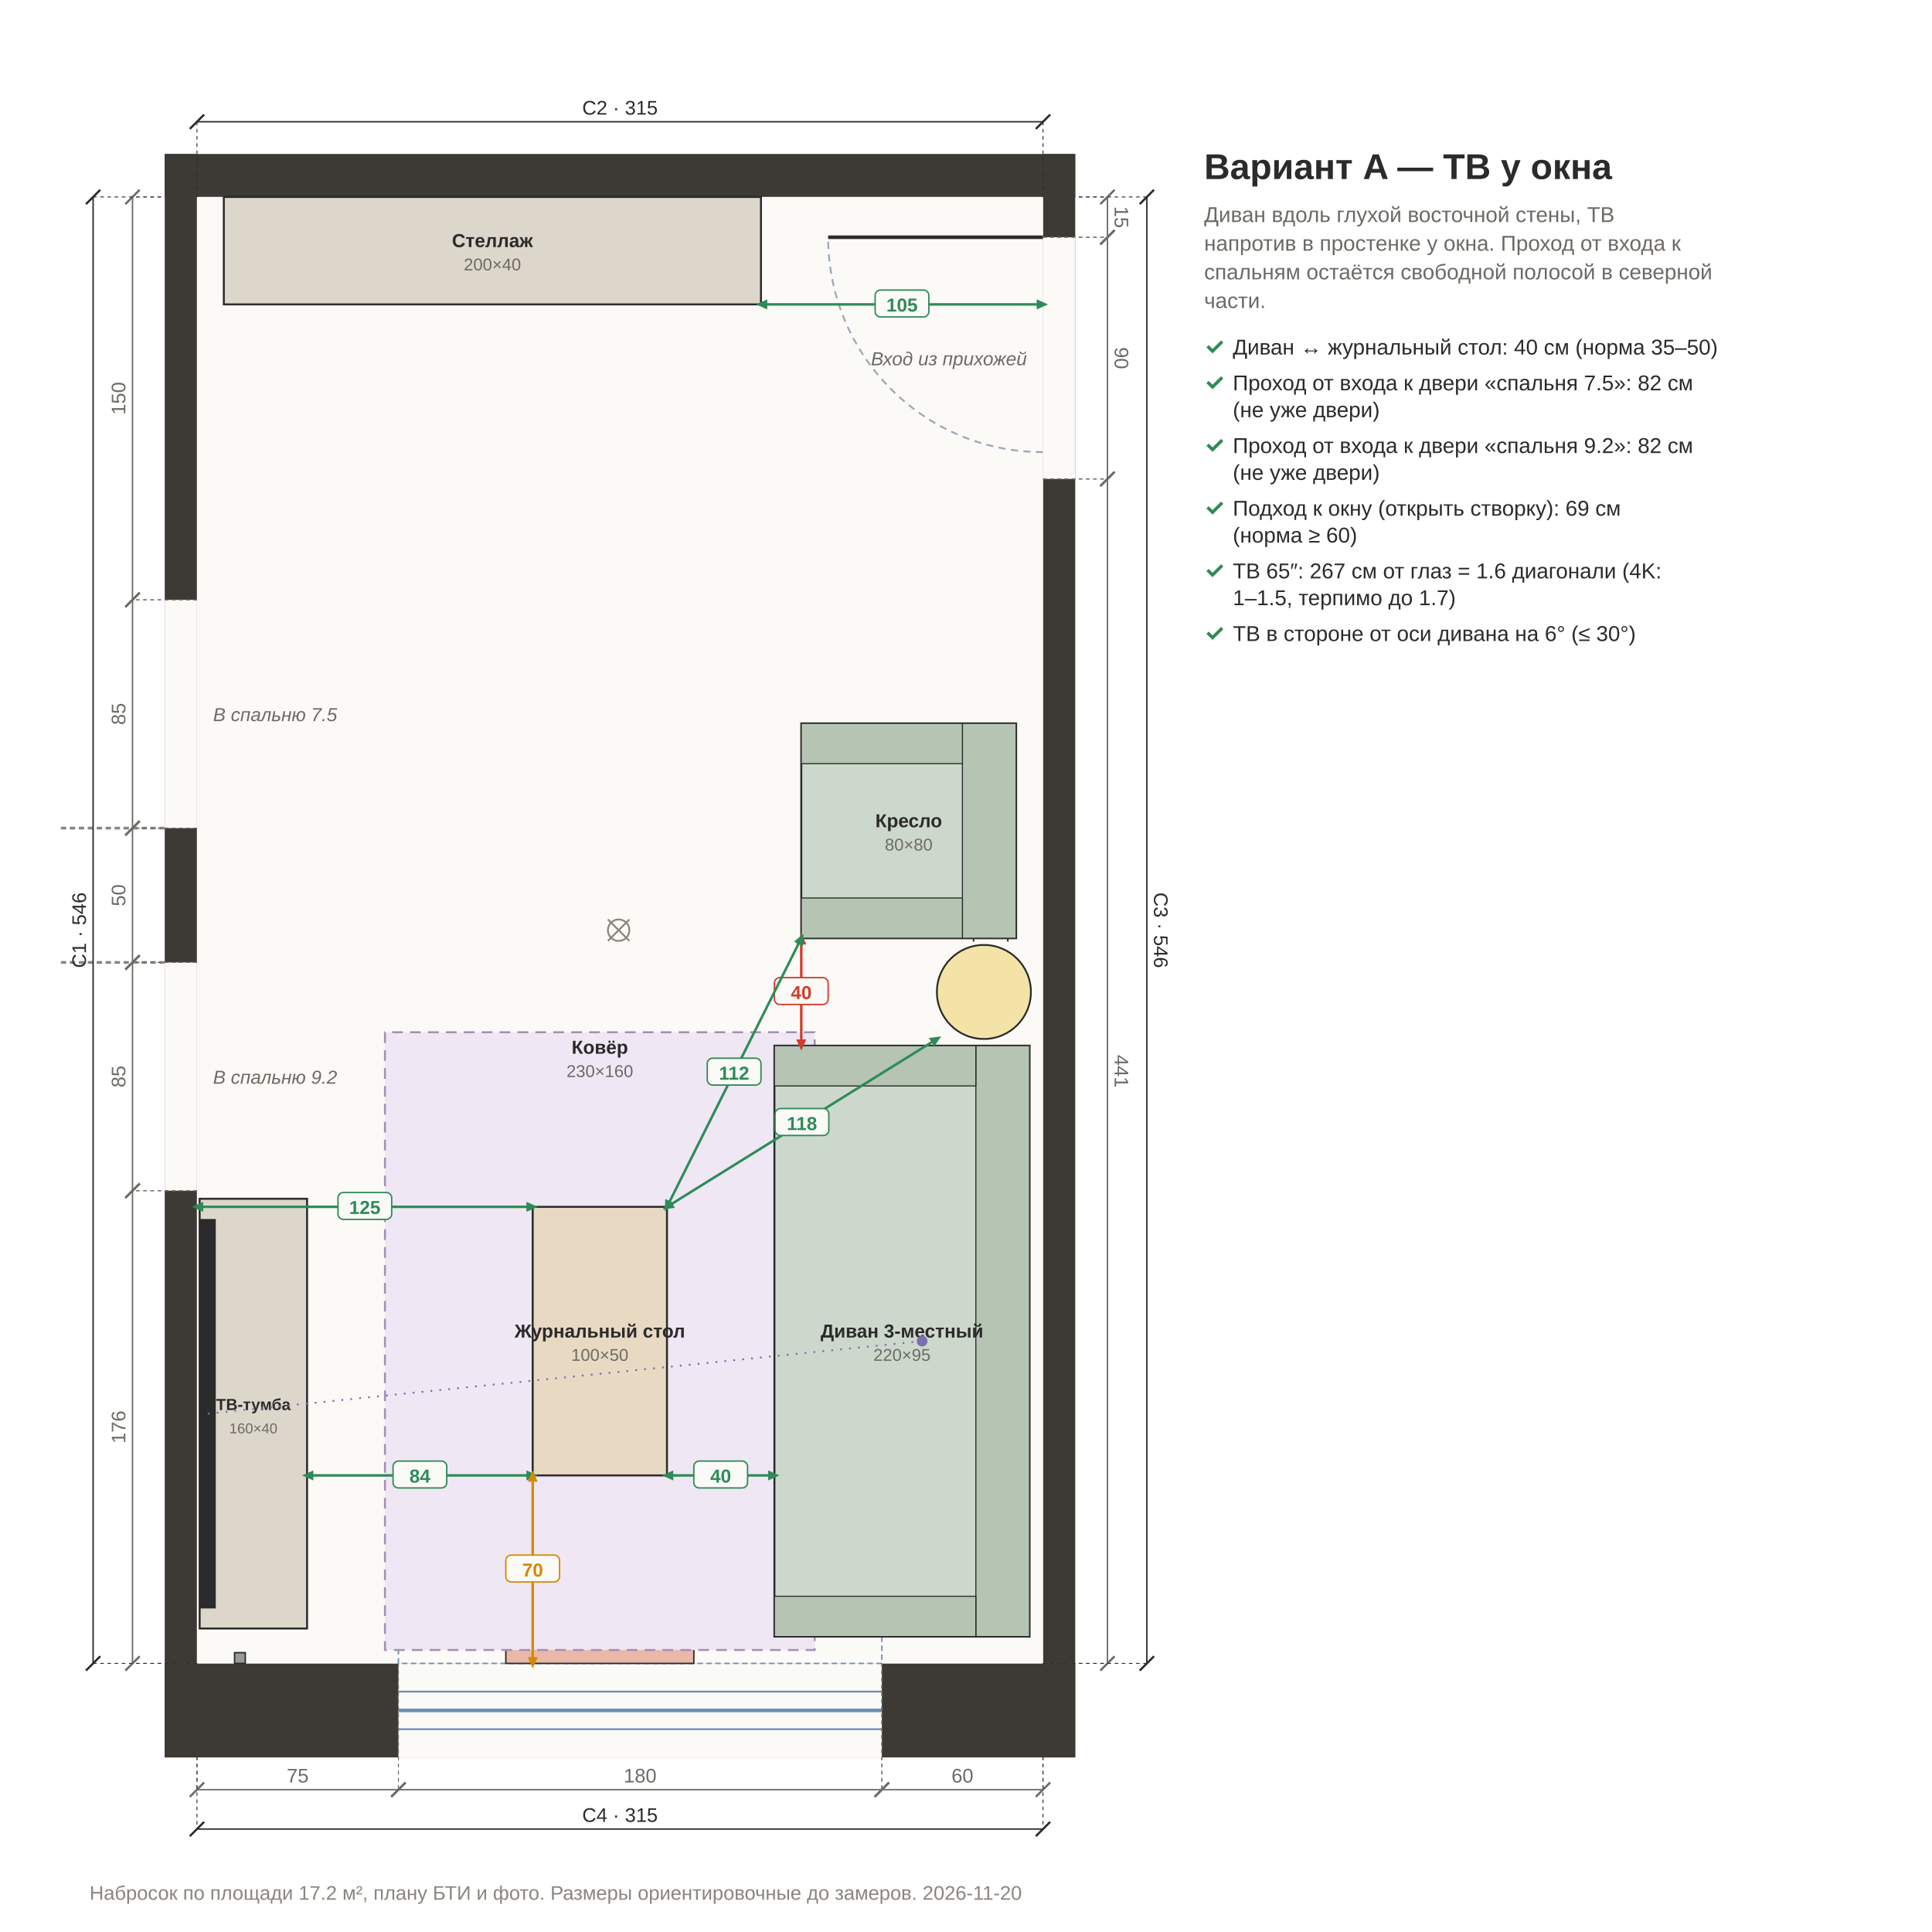
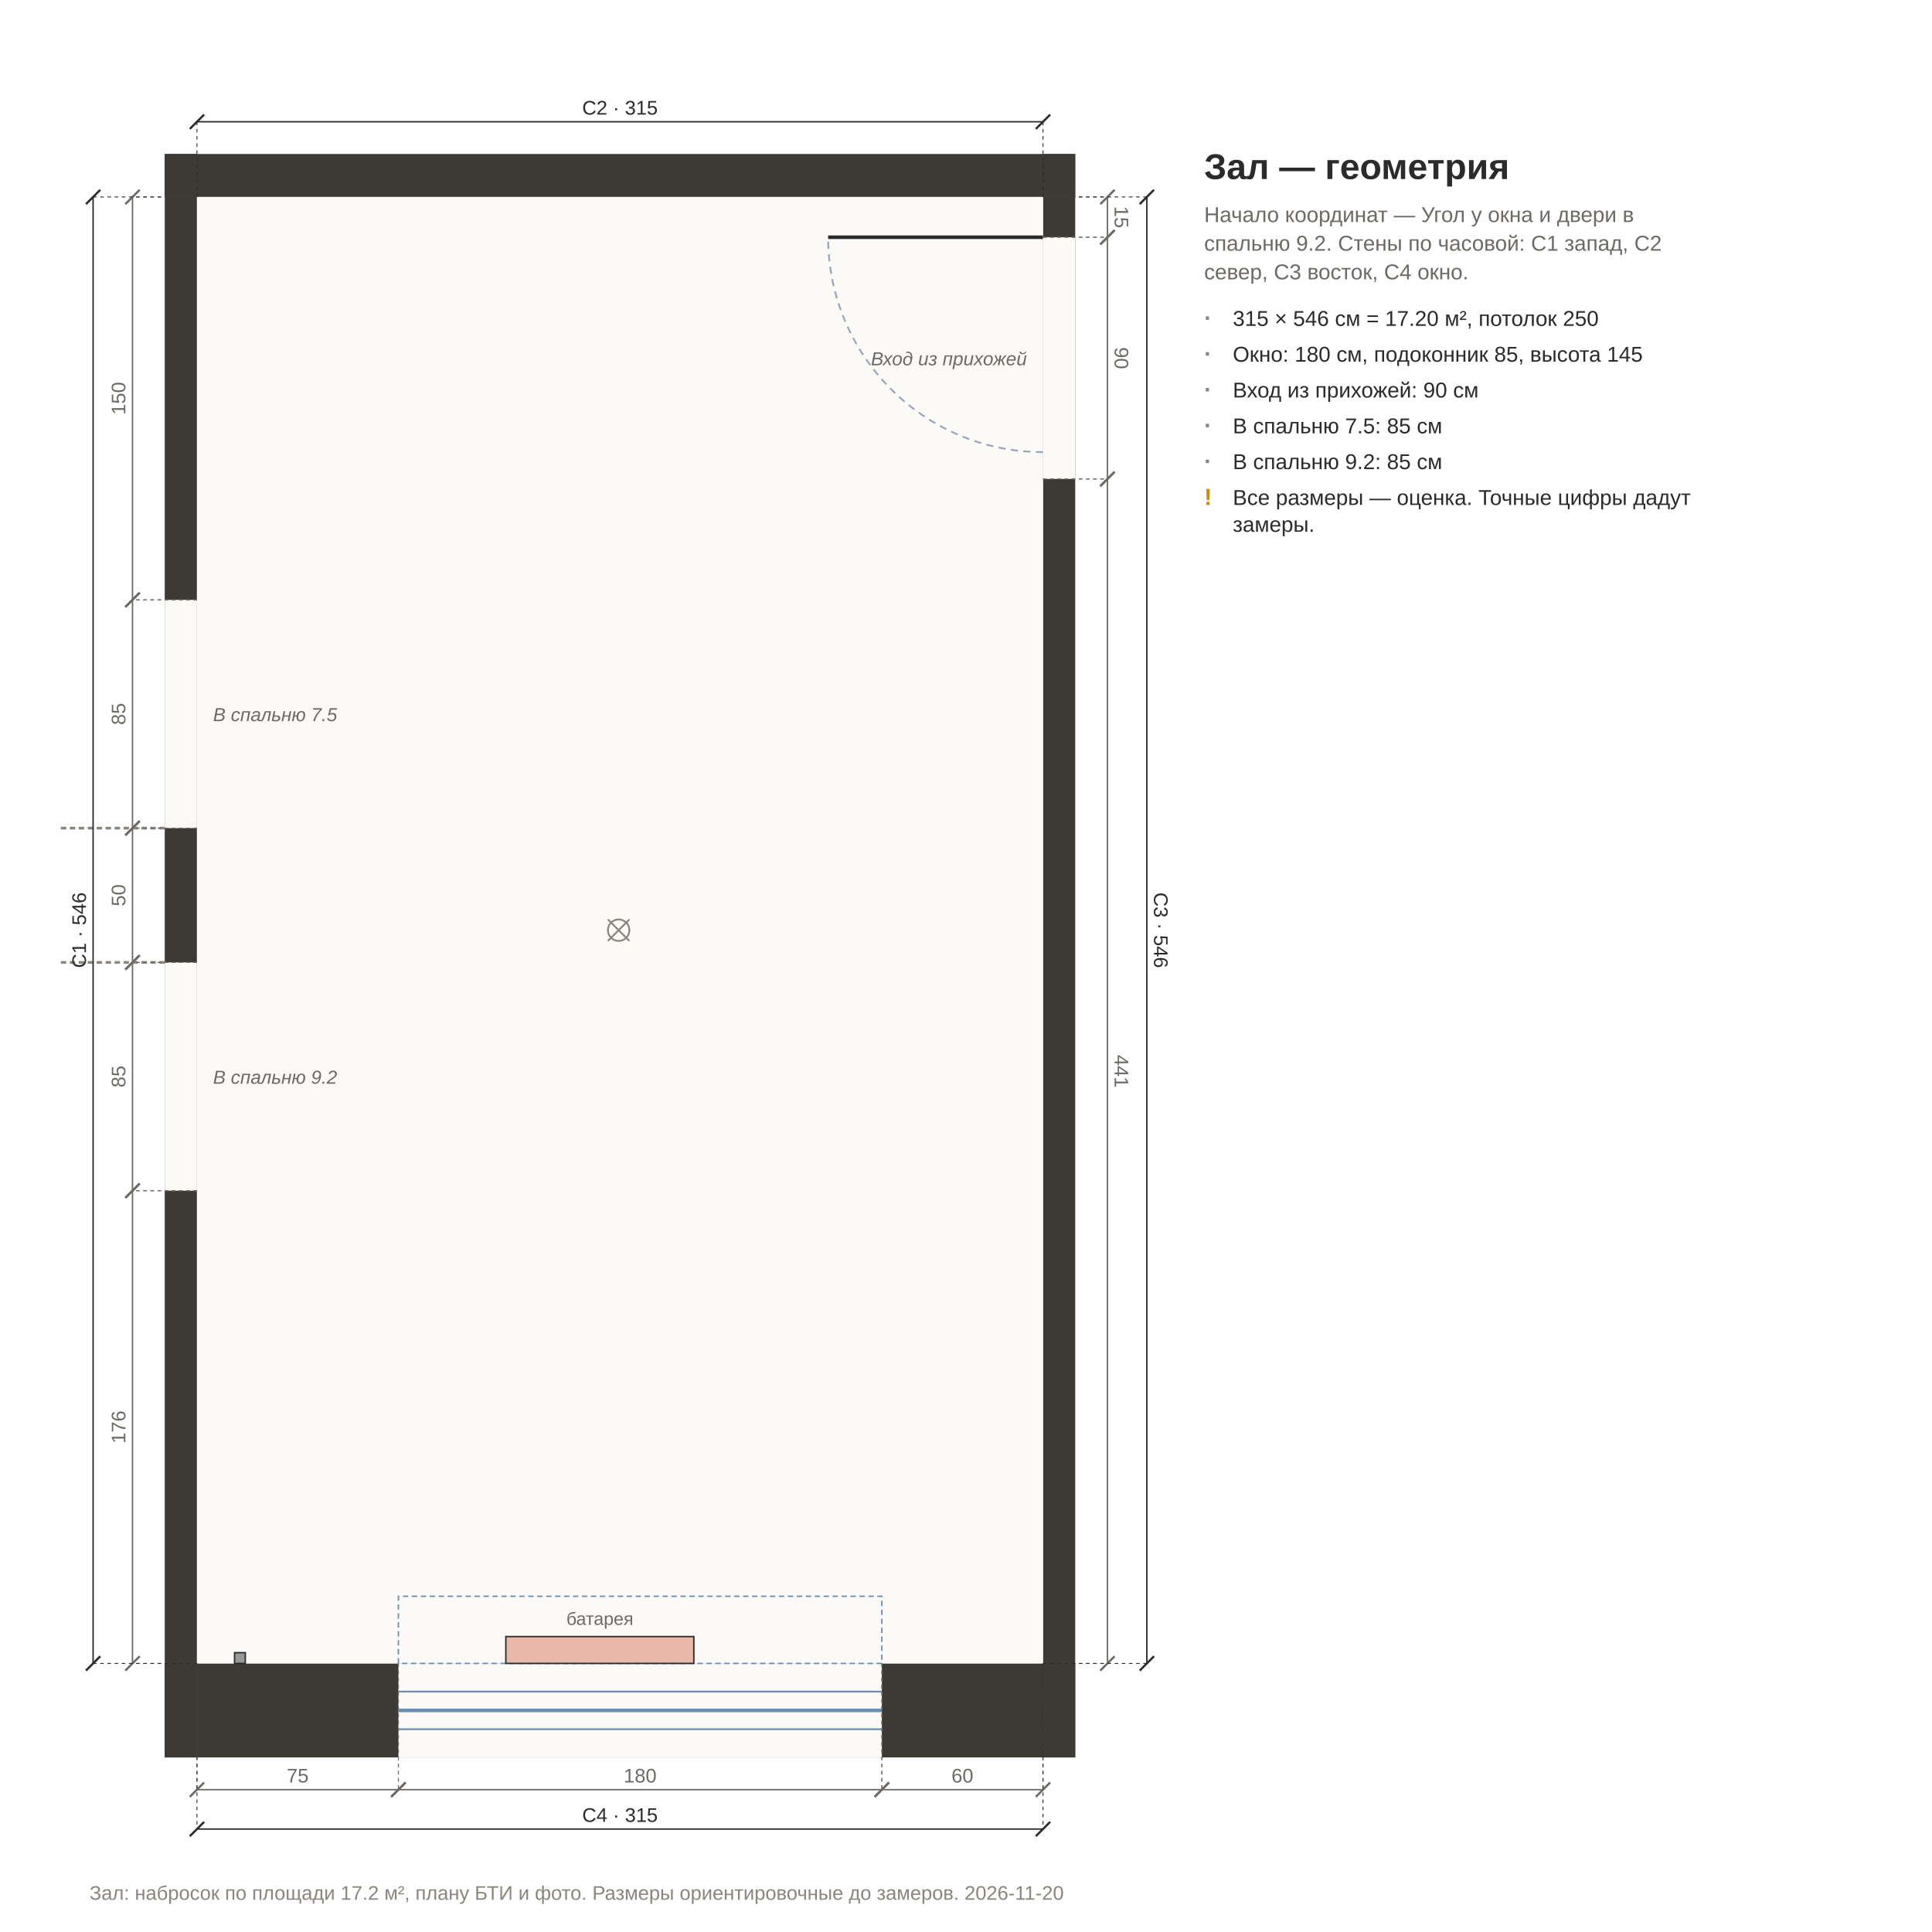
<svg xmlns="http://www.w3.org/2000/svg" width="1079" height="1079" viewBox="0 0 1079 1079" font-family="-apple-system, 'Helvetica Neue', Arial, sans-serif">
  <defs>
    <marker id="a-2e8b57" viewBox="0 0 10 10" refX="5" refY="5" markerWidth="5" markerHeight="5" orient="auto-start-reverse">
      <path d="M0,1 L9,5 L0,9 z" fill="#2e8b57" />
    </marker>
    <marker id="a-d48a00" viewBox="0 0 10 10" refX="5" refY="5" markerWidth="5" markerHeight="5" orient="auto-start-reverse">
      <path d="M0,1 L9,5 L0,9 z" fill="#d48a00" />
    </marker>
    <marker id="a-d23c2a" viewBox="0 0 10 10" refX="5" refY="5" markerWidth="5" markerHeight="5" orient="auto-start-reverse">
      <path d="M0,1 L9,5 L0,9 z" fill="#d23c2a" />
    </marker>
  </defs>
  <rect width="1079" height="1079" fill="#ffffff" />
  <polygon points="110.0,981.5 110.0,86.0 92.0,86.0 92.0,981.5" fill="#3d3a36" />
  <polygon points="92.0,110.0 600.5,110.0 600.5,86.0 92.0,86.0" fill="#3d3a36" />
  <polygon points="582.5,86.0 582.5,981.5 600.5,981.5 600.5,86.0" fill="#3d3a36" />
  <polygon points="600.5,929.0 92.0,929.0 92.0,981.5 600.5,981.5" fill="#3d3a36" />
  <polygon points="110.0,929.0 110.0,110.0 582.5,110.0 582.5,929.0" fill="#fbfaf7" />
  <polygon points="492.5,929.0 222.5,929.0 222.5,981.5 492.5,981.5" fill="#fbfaf7" />
  <line x1="492.5" y1="944.75" x2="222.5" y2="944.75" stroke="#6b8fb3" stroke-width="1" />
  <line x1="492.5" y1="955.25" x2="222.5" y2="955.25" stroke="#6b8fb3" stroke-width="2" />
  <line x1="492.5" y1="965.75" x2="222.5" y2="965.75" stroke="#6b8fb3" stroke-width="1" />
  <polygon points="492.5,929.0 222.5,929.0 222.5,891.5 492.5,891.5" fill="none" stroke="#6b8fb3" stroke-width="0.8" stroke-dasharray="3 2" />
  <polygon points="582.5,132.5 582.5,267.5 600.5,267.5 600.5,132.5" fill="#fbfaf7" />
  <path d="M582.5,252.5 A120,120 0 0 1 462.5,132.5" fill="none" stroke="#9aa7b8" stroke-width="1" stroke-dasharray="4 3" />
  <line x1="582.5" y1="132.5" x2="462.5" y2="132.5" stroke="#2b2b2b" stroke-width="2" />
  <text x="573.5" y="204" font-size="10.5" font-style="italic" fill="#6d6a65" text-anchor="end">Вход из прихожей</text>
  <polygon points="110.0,462.5 110.0,335.0 92.0,335.0 92.0,462.5" fill="#fbfaf7" />
  <line x1="92" y1="462.5" x2="32" y2="462.5" stroke="#8a857d" stroke-width="1.5" stroke-dasharray="3 2" />
  <text x="119" y="402.75" font-size="10.5" font-style="italic" fill="#6d6a65" text-anchor="start">В спальню 7.5</text>
  <polygon points="110.0,665.0 110.0,537.5 92.0,537.5 92.0,665.0" fill="#fbfaf7" />
  <line x1="92" y1="537.5" x2="32" y2="537.5" stroke="#8a857d" stroke-width="1.5" stroke-dasharray="3 2" />
  <text x="119" y="605.25" font-size="10.5" font-style="italic" fill="#6d6a65" text-anchor="start">В спальню 9.2</text>
  <polygon points="387.5,929.0 282.5,929.0 282.5,914.0 387.5,914.0" fill="#e9b8a8" stroke="#2b2b2b" stroke-width="0.8" />
  <text x="335" y="907.5" font-size="10" fill="#6d6a65" text-anchor="middle">батарея</text>
  <polygon points="137.0,929.0 131.0,929.0 131.0,923.0 137.0,923.0" fill="#999" stroke="#2b2b2b" stroke-width="0.8" />
  <circle cx="345.5" cy="519.5" r="6" fill="none" stroke="#8a857d" />
  <line x1="339.5" y1="513.5" x2="351.5" y2="525.5" stroke="#8a857d" />
  <line x1="339.5" y1="525.5" x2="351.5" y2="513.5" stroke="#8a857d" />
  <g>
    <line x1="110" y1="929" x2="74" y2="929" stroke="#6d6a65" stroke-width="0.5" stroke-dasharray="2 2" />
    <line x1="110" y1="665" x2="74" y2="665" stroke="#6d6a65" stroke-width="0.5" stroke-dasharray="2 2" />
    <line x1="74" y1="929" x2="74" y2="665" stroke="#6d6a65" stroke-width="0.8" />
    <line x1="70" y1="933" x2="78" y2="925" stroke="#6d6a65" stroke-width="1.2" />
    <line x1="70" y1="669" x2="78" y2="661" stroke="#6d6a65" stroke-width="1.2" />
    <text x="74" y="797" dy="-4" font-size="11" fill="#6d6a65" text-anchor="middle" transform="rotate(-90 74 797)">176</text>
  </g>
  <g>
    <line x1="110" y1="665" x2="74" y2="665" stroke="#6d6a65" stroke-width="0.5" stroke-dasharray="2 2" />
    <line x1="110" y1="537.5" x2="74" y2="537.5" stroke="#6d6a65" stroke-width="0.5" stroke-dasharray="2 2" />
    <line x1="74" y1="665" x2="74" y2="537.5" stroke="#6d6a65" stroke-width="0.8" />
    <line x1="70" y1="669" x2="78" y2="661" stroke="#6d6a65" stroke-width="1.2" />
    <line x1="70" y1="541.5" x2="78" y2="533.5" stroke="#6d6a65" stroke-width="1.2" />
    <text x="74" y="601.25" dy="-4" font-size="11" fill="#6d6a65" text-anchor="middle" transform="rotate(-90 74 601.25)">85</text>
  </g>
  <g>
    <line x1="110" y1="537.5" x2="74" y2="537.5" stroke="#6d6a65" stroke-width="0.5" stroke-dasharray="2 2" />
    <line x1="110" y1="462.5" x2="74" y2="462.5" stroke="#6d6a65" stroke-width="0.5" stroke-dasharray="2 2" />
    <line x1="74" y1="537.5" x2="74" y2="462.5" stroke="#6d6a65" stroke-width="0.8" />
    <line x1="70" y1="541.5" x2="78" y2="533.5" stroke="#6d6a65" stroke-width="1.2" />
    <line x1="70" y1="466.5" x2="78" y2="458.5" stroke="#6d6a65" stroke-width="1.2" />
    <text x="74" y="500" dy="-4" font-size="11" fill="#6d6a65" text-anchor="middle" transform="rotate(-90 74 500)">50</text>
  </g>
  <g>
    <line x1="110" y1="462.5" x2="74" y2="462.5" stroke="#6d6a65" stroke-width="0.5" stroke-dasharray="2 2" />
    <line x1="110" y1="335" x2="74" y2="335" stroke="#6d6a65" stroke-width="0.5" stroke-dasharray="2 2" />
    <line x1="74" y1="462.5" x2="74" y2="335" stroke="#6d6a65" stroke-width="0.8" />
    <line x1="70" y1="466.5" x2="78" y2="458.5" stroke="#6d6a65" stroke-width="1.2" />
    <line x1="70" y1="339" x2="78" y2="331" stroke="#6d6a65" stroke-width="1.2" />
    <text x="74" y="398.75" dy="-4" font-size="11" fill="#6d6a65" text-anchor="middle" transform="rotate(-90 74 398.75)">85</text>
  </g>
  <g>
    <line x1="110" y1="335" x2="74" y2="335" stroke="#6d6a65" stroke-width="0.5" stroke-dasharray="2 2" />
    <line x1="110" y1="110" x2="74" y2="110" stroke="#6d6a65" stroke-width="0.5" stroke-dasharray="2 2" />
    <line x1="74" y1="335" x2="74" y2="110" stroke="#6d6a65" stroke-width="0.8" />
    <line x1="70" y1="339" x2="78" y2="331" stroke="#6d6a65" stroke-width="1.2" />
    <line x1="70" y1="114" x2="78" y2="106" stroke="#6d6a65" stroke-width="1.2" />
    <text x="74" y="222.5" dy="-4" font-size="11" fill="#6d6a65" text-anchor="middle" transform="rotate(-90 74 222.5)">150</text>
  </g>
  <g>
    <line x1="110" y1="929" x2="52" y2="929" stroke="#2b2b2b" stroke-width="0.5" stroke-dasharray="2 2" />
    <line x1="110" y1="110" x2="52" y2="110" stroke="#2b2b2b" stroke-width="0.5" stroke-dasharray="2 2" />
    <line x1="52" y1="929" x2="52" y2="110" stroke="#2b2b2b" stroke-width="0.8" />
    <line x1="48" y1="933" x2="56" y2="925" stroke="#2b2b2b" stroke-width="1.2" />
    <line x1="48" y1="114" x2="56" y2="106" stroke="#2b2b2b" stroke-width="1.2" />
    <text x="52" y="519.5" dy="-4" font-size="11" fill="#2b2b2b" text-anchor="middle" transform="rotate(-90 52 519.5)">С1  ·  546</text>
  </g>
  <g>
    <line x1="110" y1="110" x2="110" y2="68" stroke="#2b2b2b" stroke-width="0.5" stroke-dasharray="2 2" />
    <line x1="582.5" y1="110" x2="582.5" y2="68" stroke="#2b2b2b" stroke-width="0.5" stroke-dasharray="2 2" />
    <line x1="110" y1="68" x2="582.5" y2="68" stroke="#2b2b2b" stroke-width="0.8" />
    <line x1="106" y1="72" x2="114" y2="64" stroke="#2b2b2b" stroke-width="1.2" />
    <line x1="578.5" y1="72" x2="586.5" y2="64" stroke="#2b2b2b" stroke-width="1.2" />
    <text x="346.25" y="68" dy="-4" font-size="11" fill="#2b2b2b" text-anchor="middle" transform="rotate(0 346.25 68)">С2  ·  315</text>
  </g>
  <g>
    <line x1="582.5" y1="110" x2="618.5" y2="110" stroke="#6d6a65" stroke-width="0.5" stroke-dasharray="2 2" />
    <line x1="582.5" y1="132.5" x2="618.5" y2="132.5" stroke="#6d6a65" stroke-width="0.5" stroke-dasharray="2 2" />
    <line x1="618.5" y1="110" x2="618.5" y2="132.5" stroke="#6d6a65" stroke-width="0.8" />
    <line x1="614.5" y1="114" x2="622.5" y2="106" stroke="#6d6a65" stroke-width="1.2" />
    <line x1="614.5" y1="136.5" x2="622.5" y2="128.5" stroke="#6d6a65" stroke-width="1.2" />
    <text x="618.5" y="121.25" dy="-4" font-size="11" fill="#6d6a65" text-anchor="middle" transform="rotate(90 618.5 121.25)">15</text>
  </g>
  <g>
    <line x1="582.5" y1="132.5" x2="618.5" y2="132.5" stroke="#6d6a65" stroke-width="0.5" stroke-dasharray="2 2" />
    <line x1="582.5" y1="267.5" x2="618.5" y2="267.5" stroke="#6d6a65" stroke-width="0.5" stroke-dasharray="2 2" />
    <line x1="618.5" y1="132.5" x2="618.5" y2="267.5" stroke="#6d6a65" stroke-width="0.8" />
    <line x1="614.5" y1="136.5" x2="622.5" y2="128.5" stroke="#6d6a65" stroke-width="1.2" />
    <line x1="614.5" y1="271.5" x2="622.5" y2="263.5" stroke="#6d6a65" stroke-width="1.2" />
    <text x="618.5" y="200" dy="-4" font-size="11" fill="#6d6a65" text-anchor="middle" transform="rotate(90 618.5 200)">90</text>
  </g>
  <g>
    <line x1="582.5" y1="267.5" x2="618.5" y2="267.5" stroke="#6d6a65" stroke-width="0.5" stroke-dasharray="2 2" />
    <line x1="582.5" y1="929" x2="618.5" y2="929" stroke="#6d6a65" stroke-width="0.5" stroke-dasharray="2 2" />
    <line x1="618.5" y1="267.5" x2="618.5" y2="929" stroke="#6d6a65" stroke-width="0.8" />
    <line x1="614.5" y1="271.5" x2="622.5" y2="263.5" stroke="#6d6a65" stroke-width="1.2" />
    <line x1="614.5" y1="933" x2="622.5" y2="925" stroke="#6d6a65" stroke-width="1.2" />
    <text x="618.5" y="598.25" dy="-4" font-size="11" fill="#6d6a65" text-anchor="middle" transform="rotate(90 618.5 598.25)">441</text>
  </g>
  <g>
    <line x1="582.5" y1="110" x2="640.5" y2="110" stroke="#2b2b2b" stroke-width="0.5" stroke-dasharray="2 2" />
    <line x1="582.5" y1="929" x2="640.5" y2="929" stroke="#2b2b2b" stroke-width="0.5" stroke-dasharray="2 2" />
    <line x1="640.5" y1="110" x2="640.5" y2="929" stroke="#2b2b2b" stroke-width="0.8" />
    <line x1="636.5" y1="114" x2="644.5" y2="106" stroke="#2b2b2b" stroke-width="1.2" />
    <line x1="636.5" y1="933" x2="644.5" y2="925" stroke="#2b2b2b" stroke-width="1.2" />
    <text x="640.5" y="519.5" dy="-4" font-size="11" fill="#2b2b2b" text-anchor="middle" transform="rotate(90 640.5 519.5)">С3  ·  546</text>
  </g>
  <g>
    <line x1="582.5" y1="929" x2="582.5" y2="999.5" stroke="#6d6a65" stroke-width="0.5" stroke-dasharray="2 2" />
    <line x1="492.5" y1="929" x2="492.5" y2="999.5" stroke="#6d6a65" stroke-width="0.5" stroke-dasharray="2 2" />
    <line x1="582.5" y1="999.5" x2="492.5" y2="999.5" stroke="#6d6a65" stroke-width="0.8" />
    <line x1="578.5" y1="1003.5" x2="586.5" y2="995.5" stroke="#6d6a65" stroke-width="1.2" />
    <line x1="488.5" y1="1003.5" x2="496.5" y2="995.5" stroke="#6d6a65" stroke-width="1.2" />
    <text x="537.5" y="999.5" dy="-4" font-size="11" fill="#6d6a65" text-anchor="middle" transform="rotate(360 537.5 999.5)">60</text>
  </g>
  <g>
    <line x1="492.5" y1="929" x2="492.5" y2="999.5" stroke="#6d6a65" stroke-width="0.5" stroke-dasharray="2 2" />
    <line x1="222.5" y1="929" x2="222.5" y2="999.5" stroke="#6d6a65" stroke-width="0.5" stroke-dasharray="2 2" />
    <line x1="492.5" y1="999.5" x2="222.5" y2="999.5" stroke="#6d6a65" stroke-width="0.8" />
    <line x1="488.5" y1="1003.5" x2="496.5" y2="995.5" stroke="#6d6a65" stroke-width="1.2" />
    <line x1="218.5" y1="1003.5" x2="226.5" y2="995.5" stroke="#6d6a65" stroke-width="1.2" />
    <text x="357.5" y="999.5" dy="-4" font-size="11" fill="#6d6a65" text-anchor="middle" transform="rotate(360 357.5 999.5)">180</text>
  </g>
  <g>
    <line x1="222.5" y1="929" x2="222.5" y2="999.5" stroke="#6d6a65" stroke-width="0.5" stroke-dasharray="2 2" />
    <line x1="110" y1="929" x2="110" y2="999.5" stroke="#6d6a65" stroke-width="0.5" stroke-dasharray="2 2" />
    <line x1="222.5" y1="999.5" x2="110" y2="999.5" stroke="#6d6a65" stroke-width="0.8" />
    <line x1="218.5" y1="1003.5" x2="226.5" y2="995.5" stroke="#6d6a65" stroke-width="1.2" />
    <line x1="106" y1="1003.5" x2="114" y2="995.5" stroke="#6d6a65" stroke-width="1.2" />
    <text x="166.25" y="999.5" dy="-4" font-size="11" fill="#6d6a65" text-anchor="middle" transform="rotate(360 166.25 999.5)">75</text>
  </g>
  <g>
    <line x1="582.5" y1="929" x2="582.5" y2="1021.5" stroke="#2b2b2b" stroke-width="0.5" stroke-dasharray="2 2" />
    <line x1="110" y1="929" x2="110" y2="1021.5" stroke="#2b2b2b" stroke-width="0.5" stroke-dasharray="2 2" />
    <line x1="582.5" y1="1021.5" x2="110" y2="1021.5" stroke="#2b2b2b" stroke-width="0.8" />
    <line x1="578.5" y1="1025.5" x2="586.5" y2="1017.5" stroke="#2b2b2b" stroke-width="1.2" />
    <line x1="106" y1="1025.5" x2="114" y2="1017.5" stroke="#2b2b2b" stroke-width="1.2" />
    <text x="346.25" y="1021.5" dy="-4" font-size="11" fill="#2b2b2b" text-anchor="middle" transform="rotate(360 346.25 1021.5)">С4  ·  315</text>
  </g>
-   <polygon points="215.0,576.5 215.0,921.5 455.0,921.5 455.0,576.5" fill="#efe7f3" stroke="#a58fb5" stroke-width="1.1" stroke-dasharray="6 4" />
-   <text x="335" y="588.5" font-size="10.5" font-weight="600" fill="#2b2b2b" text-anchor="middle">Ковёр</text>
-   <text x="335" y="601.5" font-size="9.5" fill="#6d6a65" text-anchor="middle">230×160</text>
-   <polygon points="432.5,584.0 432.5,914.0 575.0,914.0 575.0,584.0" fill="#cdd8cc" stroke="#2b2b2b" stroke-width="1.1" />
-   <polygon points="575.0,584.0 575.0,914.0 545.0,914.0 545.0,584.0" fill="#b5c4b3" stroke="#2b2b2b" stroke-width="0.6" />
-   <polygon points="545.0,584.0 545.0,606.5 432.5,606.5 432.5,584.0" fill="#b5c4b3" stroke="#2b2b2b" stroke-width="0.6" />
-   <polygon points="545.0,914.0 545.0,891.5 432.5,891.5 432.5,914.0" fill="#b5c4b3" stroke="#2b2b2b" stroke-width="0.6" />
-   <text x="503.75" y="747" font-size="10.5" font-weight="600" fill="#2b2b2b" text-anchor="middle">Диван 3-местный</text>
-   <text x="503.75" y="760" font-size="9.5" fill="#6d6a65" text-anchor="middle">220×95</text>
-   <polygon points="297.5,674.0 297.5,824.0 372.5,824.0 372.5,674.0" fill="#e8d9c2" stroke="#2b2b2b" stroke-width="1.1" />
-   <text x="335" y="747" font-size="10.5" font-weight="600" fill="#2b2b2b" text-anchor="middle">Журнальный стол</text>
-   <text x="335" y="760" font-size="9.5" fill="#6d6a65" text-anchor="middle">100×50</text>
-   <polygon points="171.5,909.5 171.5,669.5 111.5,669.5 111.5,909.5" fill="#ddd6cb" stroke="#2b2b2b" stroke-width="1.1" />
-   <text x="141.5" y="787.5" font-size="9" font-weight="600" fill="#2b2b2b" text-anchor="middle">ТВ-тумба</text>
-   <text x="141.5" y="800.5" font-size="8" fill="#6d6a65" text-anchor="middle">160×40</text>
-   <circle cx="549.5" cy="554" r="26.25" fill="#f3e3a6" stroke="#2b2b2b" stroke-width="1" />
-   <text x="549.5" y="523.75" font-size="10" fill="#2b2b2b" text-anchor="middle">Торшер</text>
-   <polygon points="447.5,404.0 447.5,524.0 567.5,524.0 567.5,404.0" fill="#cdd8cc" stroke="#2b2b2b" stroke-width="1.1" />
-   <polygon points="567.5,404.0 567.5,524.0 537.5,524.0 537.5,404.0" fill="#b5c4b3" stroke="#2b2b2b" stroke-width="0.6" />
-   <polygon points="537.5,404.0 537.5,426.5 447.5,426.5 447.5,404.0" fill="#b5c4b3" stroke="#2b2b2b" stroke-width="0.6" />
-   <polygon points="537.5,524.0 537.5,501.5 447.5,501.5 447.5,524.0" fill="#b5c4b3" stroke="#2b2b2b" stroke-width="0.6" />
-   <text x="507.5" y="462" font-size="10.5" font-weight="600" fill="#2b2b2b" text-anchor="middle">Кресло</text>
-   <text x="507.5" y="475" font-size="9.5" fill="#6d6a65" text-anchor="middle">80×80</text>
-   <polygon points="125.0,170.0 425.0,170.0 425.0,110.0 125.0,110.0" fill="#ddd6cb" stroke="#2b2b2b" stroke-width="1.1" />
-   <text x="275" y="138" font-size="10.5" font-weight="600" fill="#2b2b2b" text-anchor="middle">Стеллаж</text>
-   <text x="275" y="151" font-size="9.5" fill="#6d6a65" text-anchor="middle">200×40</text>
-   <polygon points="120.5,898.3 120.5,680.8 111.5,680.8 111.5,898.3" fill="#2b2b2b" stroke="#2b2b2b" stroke-width="0" />
-   <g>
-     <line x1="432.5" y1="824" x2="372.5" y2="824" stroke="#2e8b57" stroke-width="1.4" marker-start="url(#a-2e8b57)" marker-end="url(#a-2e8b57)" />
-     <rect x="387.5" y="816" width="30" height="15" rx="3" fill="#fbfaf7" stroke="#2e8b57" stroke-width="0.8" />
-     <text x="402.5" y="828" font-size="10.5" font-weight="600" fill="#2e8b57" text-anchor="middle">40</text>
-   </g>
-   <g>
-     <line x1="447.5" y1="584" x2="447.5" y2="524" stroke="#d23c2a" stroke-width="1.4" marker-start="url(#a-d23c2a)" marker-end="url(#a-d23c2a)" />
-     <rect x="432.5" y="546" width="30" height="15" rx="3" fill="#fbfaf7" stroke="#d23c2a" stroke-width="0.8" />
-     <text x="447.5" y="558" font-size="10.5" font-weight="600" fill="#d23c2a" text-anchor="middle">40</text>
-   </g>
-   <g>
-     <line x1="297.5" y1="824" x2="171.5" y2="824" stroke="#2e8b57" stroke-width="1.4" marker-start="url(#a-2e8b57)" marker-end="url(#a-2e8b57)" />
-     <rect x="219.5" y="816" width="30" height="15" rx="3" fill="#fbfaf7" stroke="#2e8b57" stroke-width="0.8" />
-     <text x="234.5" y="828" font-size="10.5" font-weight="600" fill="#2e8b57" text-anchor="middle">84</text>
-   </g>
-   <g>
-     <line x1="372.5" y1="674" x2="523.25" y2="580.25" stroke="#2e8b57" stroke-width="1.4" marker-start="url(#a-2e8b57)" marker-end="url(#a-2e8b57)" />
-     <rect x="432.875" y="619.125" width="30" height="15" rx="3" fill="#fbfaf7" stroke="#2e8b57" stroke-width="0.8" />
-     <text x="447.875" y="631.125" font-size="10.5" font-weight="600" fill="#2e8b57" text-anchor="middle">118</text>
-   </g>
-   <g>
-     <line x1="372.5" y1="674" x2="447.5" y2="524" stroke="#2e8b57" stroke-width="1.4" marker-start="url(#a-2e8b57)" marker-end="url(#a-2e8b57)" />
-     <rect x="395" y="591" width="30" height="15" rx="3" fill="#fbfaf7" stroke="#2e8b57" stroke-width="0.8" />
-     <text x="410" y="603" font-size="10.5" font-weight="600" fill="#2e8b57" text-anchor="middle">112</text>
-   </g>
-   <g>
-     <line x1="297.5" y1="674" x2="110" y2="674" stroke="#2e8b57" stroke-width="1.4" marker-start="url(#a-2e8b57)" marker-end="url(#a-2e8b57)" />
-     <rect x="188.75" y="666" width="30" height="15" rx="3" fill="#fbfaf7" stroke="#2e8b57" stroke-width="0.8" />
-     <text x="203.75" y="678" font-size="10.5" font-weight="600" fill="#2e8b57" text-anchor="middle">125</text>
-   </g>
-   <g>
-     <line x1="297.5" y1="824" x2="297.5" y2="929" stroke="#d48a00" stroke-width="1.4" marker-start="url(#a-d48a00)" marker-end="url(#a-d48a00)" />
-     <rect x="282.5" y="868.5" width="30" height="15" rx="3" fill="#fbfaf7" stroke="#d48a00" stroke-width="0.8" />
-     <text x="297.5" y="880.5" font-size="10.5" font-weight="600" fill="#d48a00" text-anchor="middle">70</text>
-   </g>
-   <g>
-     <line x1="425" y1="170" x2="582.5" y2="170" stroke="#2e8b57" stroke-width="1.4" marker-start="url(#a-2e8b57)" marker-end="url(#a-2e8b57)" />
-     <rect x="488.75" y="162" width="30" height="15" rx="3" fill="#fbfaf7" stroke="#2e8b57" stroke-width="0.8" />
-     <text x="503.75" y="174" font-size="10.5" font-weight="600" fill="#2e8b57" text-anchor="middle">105</text>
-   </g>
-   <line x1="515" y1="749" x2="116" y2="789.5" stroke="#7a6fb0" stroke-width="1" stroke-dasharray="1 4" />
-   <circle cx="515" cy="749" r="3" fill="#7a6fb0" />
-   <text x="672.5" y="100" font-size="20" font-weight="700" fill="#2b2b2b">Вариант A — ТВ у окна</text>
-   <text x="672.5" y="124" font-size="12" fill="#6d6a65">Диван вдоль глухой восточной стены, ТВ</text>
-   <text x="672.5" y="140" font-size="12" fill="#6d6a65">напротив в простенке у окна. Проход от входа к</text>
-   <text x="672.5" y="156" font-size="12" fill="#6d6a65">спальням остаётся свободной полосой в северной</text>
-   <text x="672.5" y="172" font-size="12" fill="#6d6a65">части.</text>
-   <text x="672.5" y="198" font-size="13" font-weight="700" fill="#2e8b57">✓</text>
-   <text x="688.5" y="198" font-size="12" fill="#2b2b2b">Диван ↔ журнальный стол: 40 см (норма 35–50)</text>
-   <text x="672.5" y="218" font-size="13" font-weight="700" fill="#2e8b57">✓</text>
-   <text x="688.5" y="218" font-size="12" fill="#2b2b2b">Проход от входа к двери «спальня 7.5»: 82 см</text>
-   <text x="688.5" y="233" font-size="12" fill="#2b2b2b">(не уже двери)</text>
-   <text x="672.5" y="253" font-size="13" font-weight="700" fill="#2e8b57">✓</text>
-   <text x="688.5" y="253" font-size="12" fill="#2b2b2b">Проход от входа к двери «спальня 9.2»: 82 см</text>
-   <text x="688.5" y="268" font-size="12" fill="#2b2b2b">(не уже двери)</text>
-   <text x="672.5" y="288" font-size="13" font-weight="700" fill="#2e8b57">✓</text>
-   <text x="688.5" y="288" font-size="12" fill="#2b2b2b">Подход к окну (открыть створку): 69 см</text>
-   <text x="688.5" y="303" font-size="12" fill="#2b2b2b">(норма ≥ 60)</text>
-   <text x="672.5" y="323" font-size="13" font-weight="700" fill="#2e8b57">✓</text>
-   <text x="688.5" y="323" font-size="12" fill="#2b2b2b">ТВ 65″: 267 см от глаз = 1.6 диагонали (4K:</text>
-   <text x="688.5" y="338" font-size="12" fill="#2b2b2b">1–1.5, терпимо до 1.7)</text>
-   <text x="672.5" y="358" font-size="13" font-weight="700" fill="#2e8b57">✓</text>
-   <text x="688.5" y="358" font-size="12" fill="#2b2b2b">ТВ в стороне от оси дивана на 6° (≤ 30°)</text>
-   <text x="50" y="1061" font-size="11" fill="#8a857d">Набросок по площади 17.2 м², плану БТИ и фото. Размеры ориентировочные до замеров. 2026-11-20</text>
+   <text x="672.5" y="100" font-size="20" font-weight="700" fill="#2b2b2b">Зал — геометрия</text>
+   <text x="672.5" y="124" font-size="12" fill="#6d6a65">Начало координат — Угол у окна и двери в</text>
+   <text x="672.5" y="140" font-size="12" fill="#6d6a65">спальню 9.2. Стены по часовой: С1 запад, С2</text>
+   <text x="672.5" y="156" font-size="12" fill="#6d6a65">север, С3 восток, С4 окно.</text>
+   <text x="672.5" y="182" font-size="13" font-weight="700" fill="#8a857d">·</text>
+   <text x="688.5" y="182" font-size="12" fill="#2b2b2b">315 × 546 см = 17.20 м², потолок 250</text>
+   <text x="672.5" y="202" font-size="13" font-weight="700" fill="#8a857d">·</text>
+   <text x="688.5" y="202" font-size="12" fill="#2b2b2b">Окно: 180 см, подоконник 85, высота 145</text>
+   <text x="672.5" y="222" font-size="13" font-weight="700" fill="#8a857d">·</text>
+   <text x="688.5" y="222" font-size="12" fill="#2b2b2b">Вход из прихожей: 90 см</text>
+   <text x="672.5" y="242" font-size="13" font-weight="700" fill="#8a857d">·</text>
+   <text x="688.5" y="242" font-size="12" fill="#2b2b2b">В спальню 7.5: 85 см</text>
+   <text x="672.5" y="262" font-size="13" font-weight="700" fill="#8a857d">·</text>
+   <text x="688.5" y="262" font-size="12" fill="#2b2b2b">В спальню 9.2: 85 см</text>
+   <text x="672.5" y="282" font-size="13" font-weight="700" fill="#d48a00">!</text>
+   <text x="688.5" y="282" font-size="12" fill="#2b2b2b">Все размеры — оценка. Точные цифры дадут</text>
+   <text x="688.5" y="297" font-size="12" fill="#2b2b2b">замеры.</text>
+   <text x="50" y="1061" font-size="11" fill="#8a857d">Зал: набросок по площади 17.2 м², плану БТИ и фото. Размеры ориентировочные до замеров. 2026-11-20</text>
</svg>
